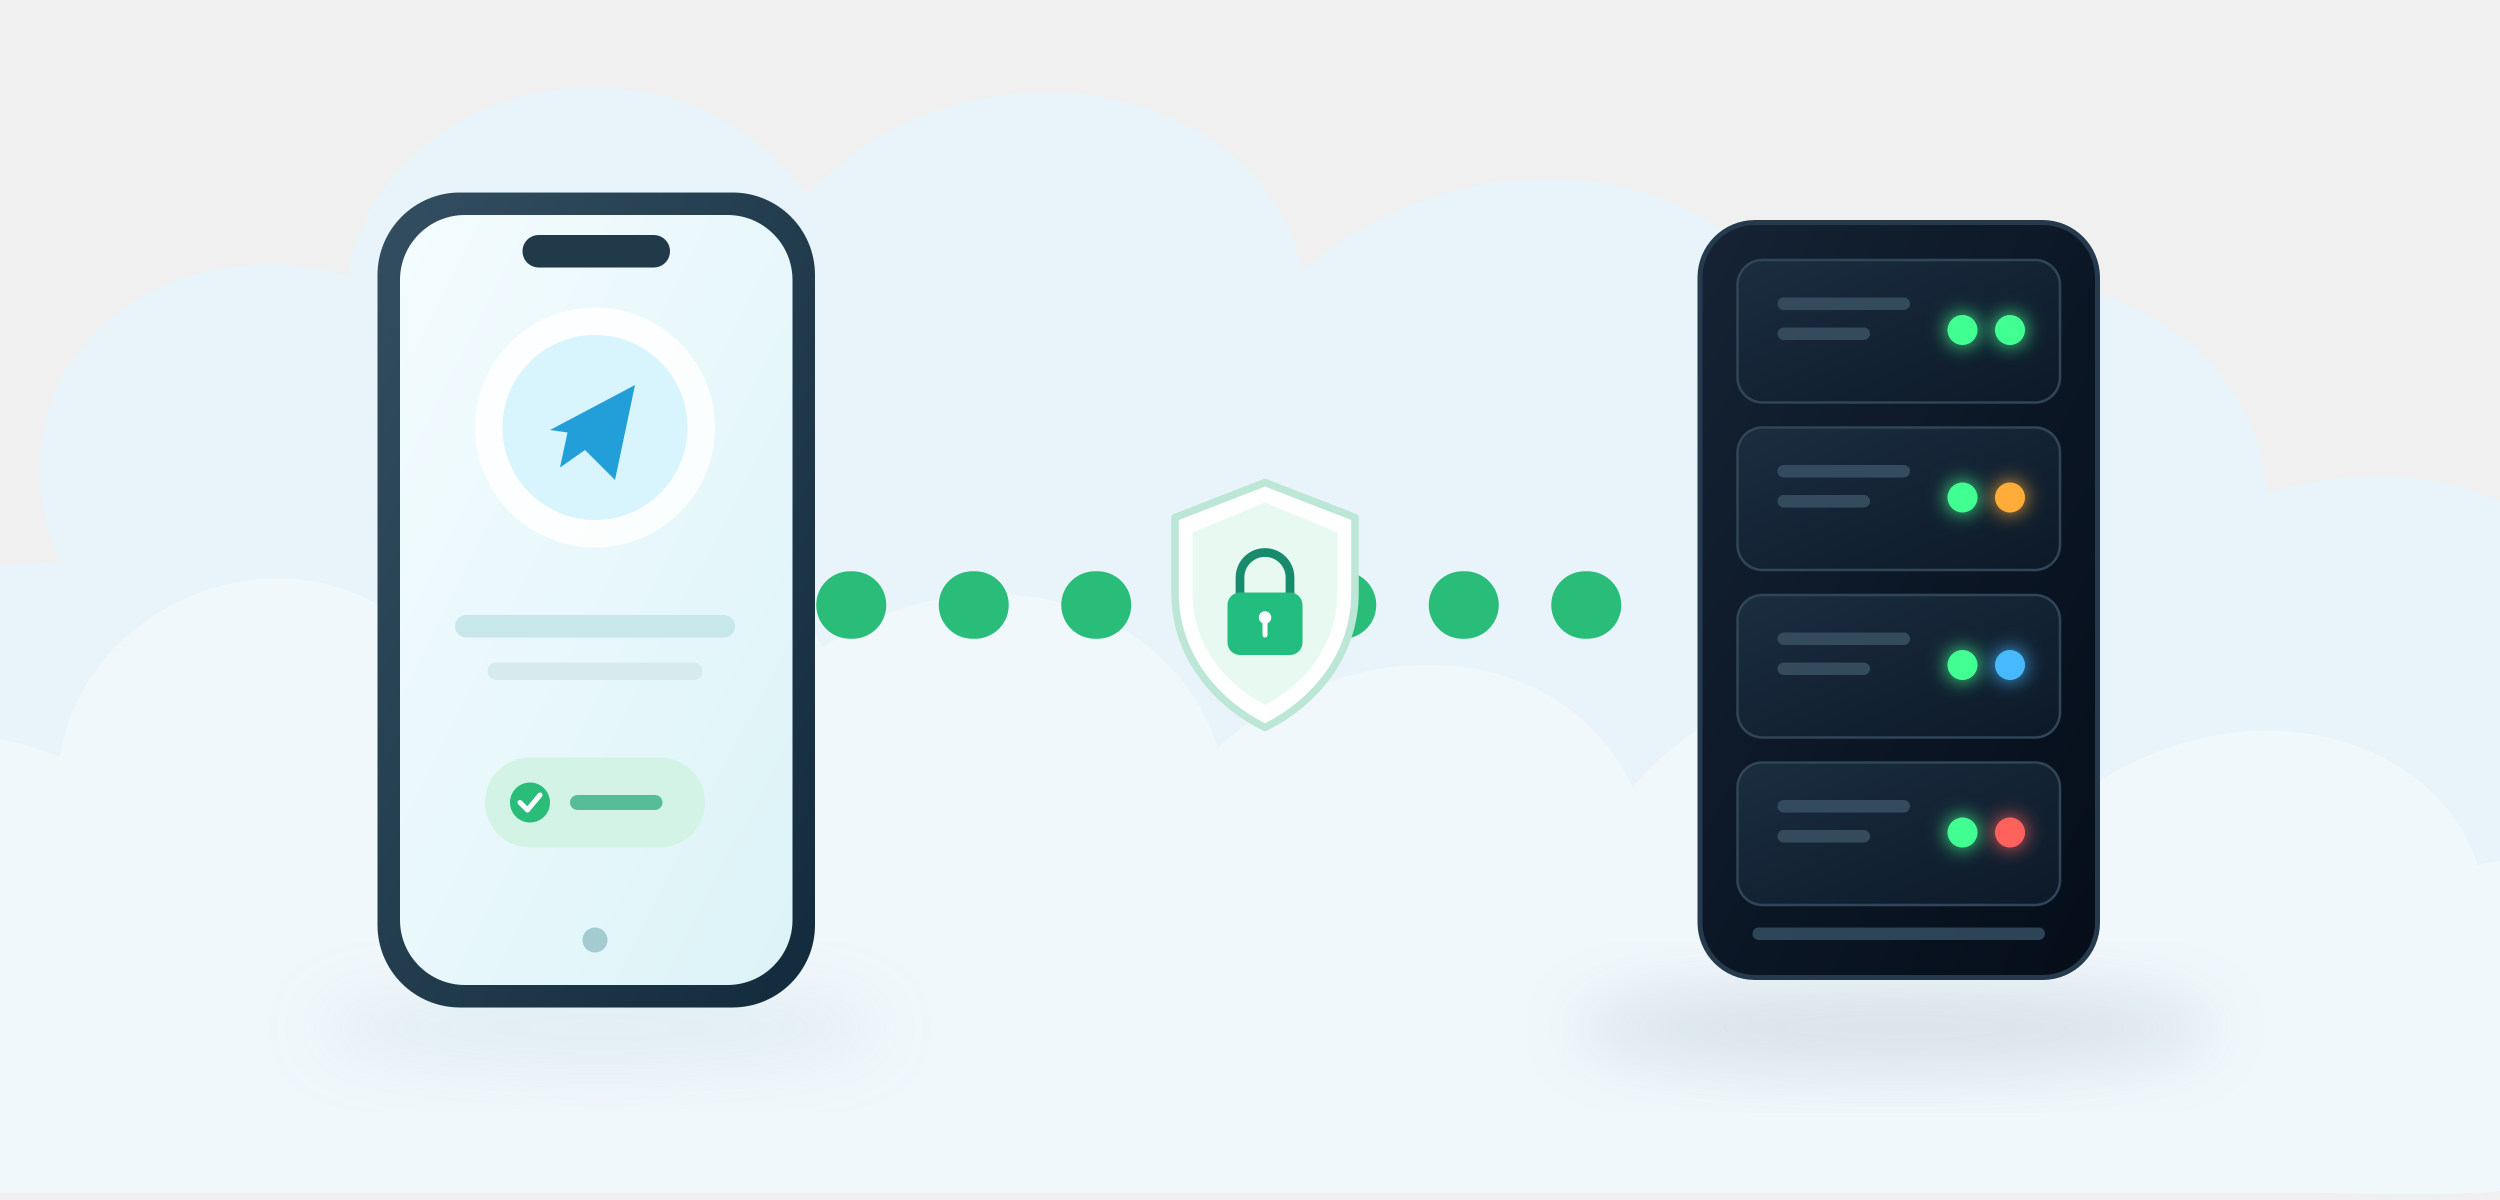
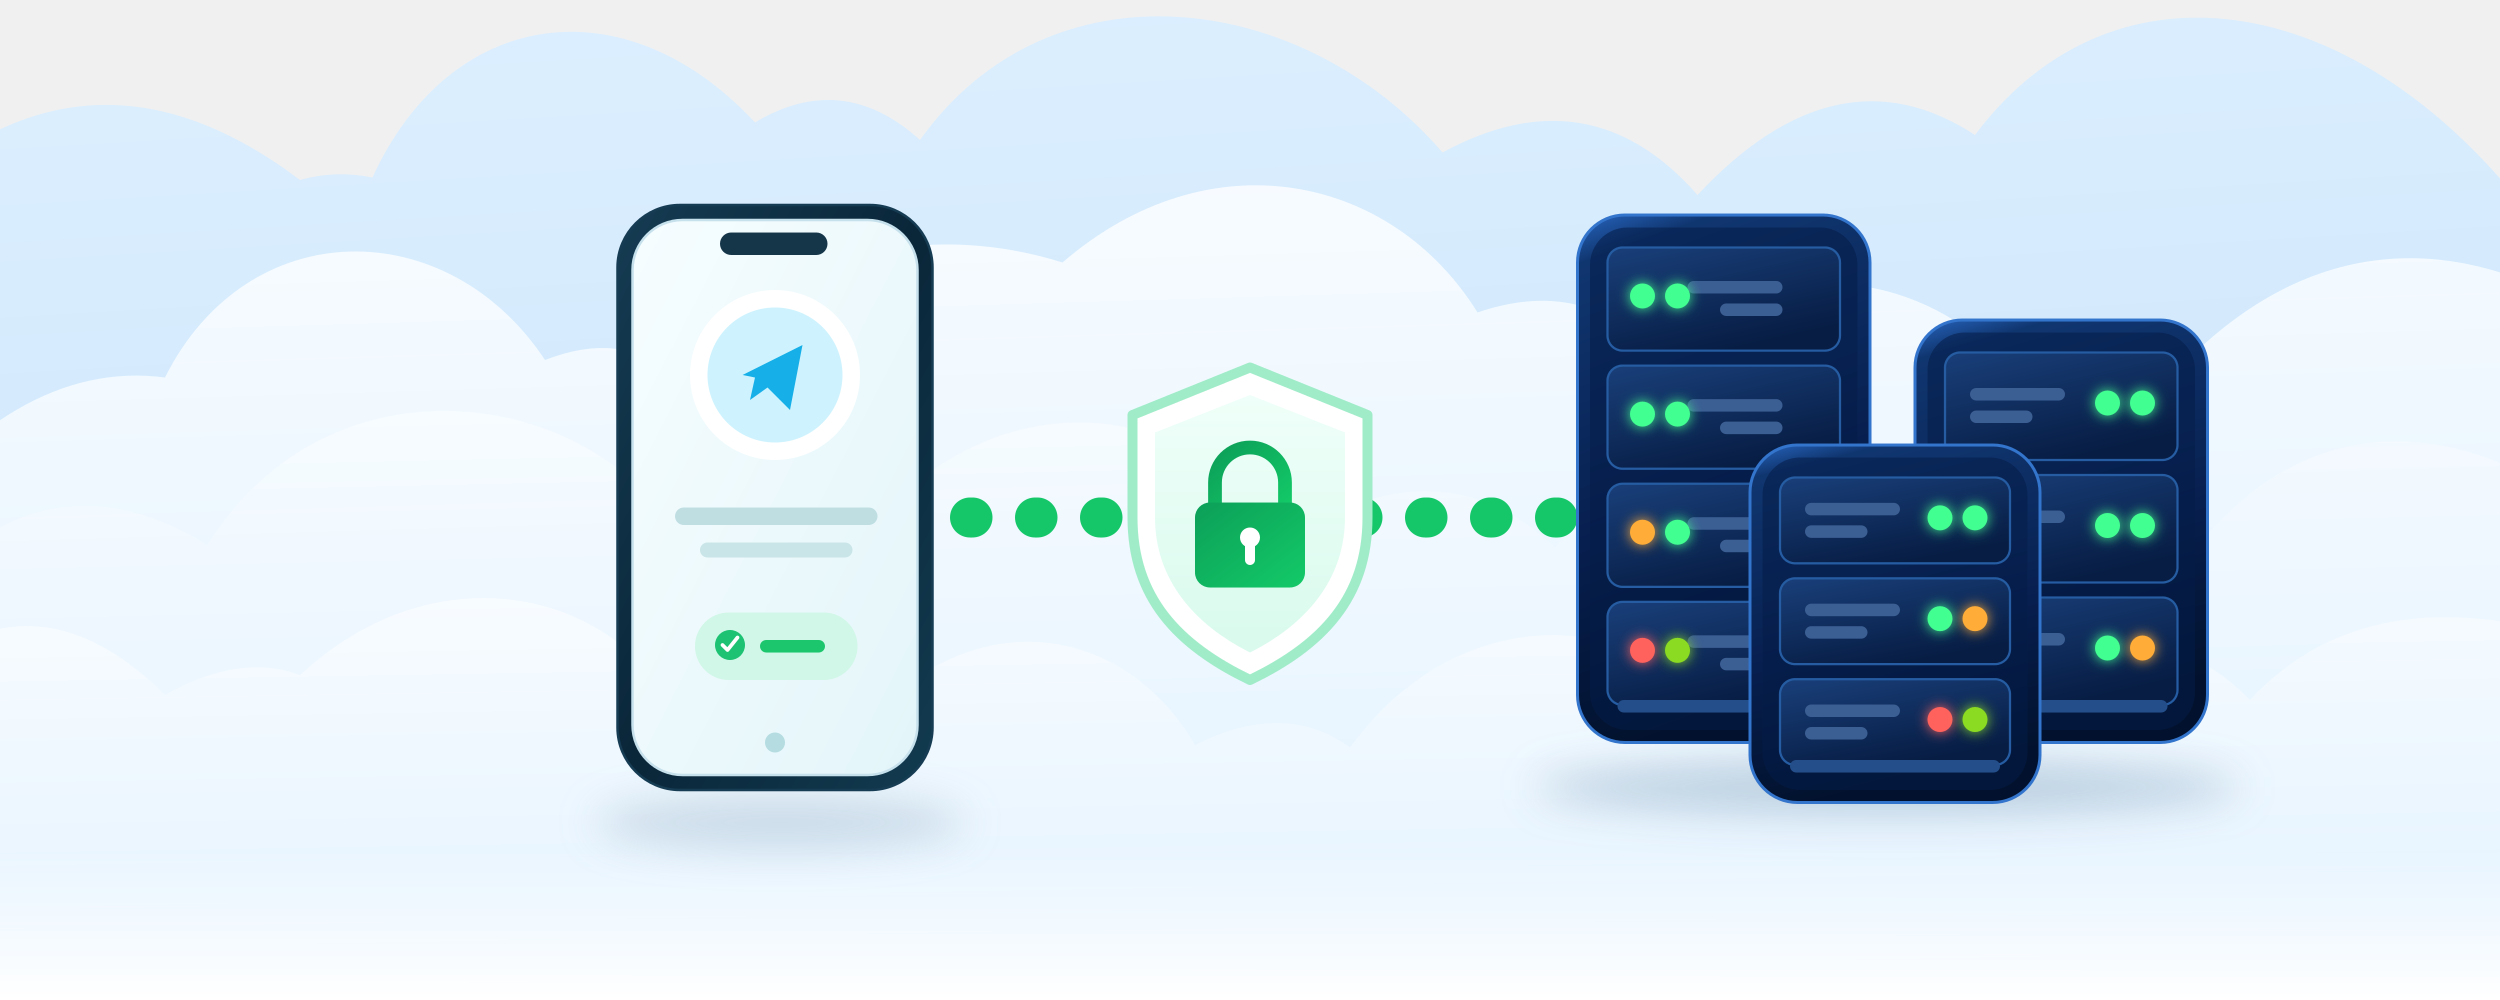
- <svg xmlns="http://www.w3.org/2000/svg" viewBox="0 0 1000 480" role="img" aria-labelledby="title desc">
+ <svg xmlns="http://www.w3.org/2000/svg" viewBox="0 0 1000 400" role="img" aria-labelledby="title desc">
  <style>
- .phone{animation:float 4s ease-in-out infinite}.server{animation:float 5s ease-in-out -1.5s infinite}
- .cloud-back{animation:cloud-drift 12s ease-in-out infinite alternate}.cloud-front{animation:cloud-drift 9s ease-in-out -4s infinite alternate-reverse}
- .connection{stroke-dasharray:1 48;animation:flow 1.8s ease-in-out infinite alternate}
+ .phone{animation:float 4s ease-in-out infinite}.server{animation:float 5s ease-in-out -1.5s infinite}.server-right{animation-delay:-3s}.server-front{animation-duration:4.5s;animation-delay:-.8s}
+ .cloud-back{animation:cloud-drift 12s ease-in-out infinite alternate}.cloud-middle{animation:cloud-drift 15s ease-in-out -6s infinite alternate-reverse}.cloud-front{animation:cloud-drift 9s ease-in-out -4s infinite alternate-reverse}
+ .connection{stroke-dasharray:1 25;animation:flow 1.8s ease-in-out infinite alternate}
.light{animation:blink 2.2s ease-in-out infinite;filter:url(#light-glow)}.light:nth-child(2n){animation-delay:-.8s}.light:nth-child(3n){animation-delay:-1.6s}.light:nth-child(5n){animation-duration:3.1s}
- .lock{animation:pulse 3s ease-in-out infinite;transform-origin:505px 241px}
- @keyframes cloud-drift{from{transform:translate(-24px,8px)}to{transform:translate(24px,-8px)}}
- @keyframes float{50%{transform:translateY(-8px)}}@keyframes flow{from{stroke-dashoffset:0}to{stroke-dashoffset:-72}}@keyframes blink{0%,100%{opacity:1}43%{opacity:.22}56%{opacity:1}73%{opacity:.46}}@keyframes pulse{50%{transform:scale(1.06)}}
- @media(prefers-reduced-motion:reduce){.phone,.server,.connection,.light,.lock,.cloud-back,.cloud-front{animation:none!important}}
+ .lock{animation:pulse 3s ease-in-out infinite;transform-origin:500px 207px}
+ @keyframes cloud-drift{from{transform:translate(-16px,4px)}to{transform:translate(16px,-5px)}}
+ @keyframes float{50%{transform:translateY(-5px)}}@keyframes flow{from{stroke-dashoffset:0}to{stroke-dashoffset:-52}}@keyframes blink{0%,100%{opacity:1}43%{opacity:.25}56%{opacity:1}73%{opacity:.5}}@keyframes pulse{50%{transform:scale(1.04)}}
+ @media(prefers-reduced-motion:reduce){.phone,.server,.connection,.light,.lock,.cloud-back,.cloud-middle,.cloud-front{animation:none!important}}
</style>
  <defs>
    <linearGradient id="phone-body" x2="1" y2="1">
-       <stop stop-color="#334e60" />
-       <stop offset="1" stop-color="#112b3c" />
+       <stop stop-color="#153c53" />
+       <stop offset=".5" stop-color="#0a2639" />
+       <stop offset="1" stop-color="#123b50" />
    </linearGradient>
    <linearGradient id="screen" x2="1" y2="1">
-       <stop stop-color="#f4fcff" />
-       <stop offset="1" stop-color="#dcf3f7" />
+       <stop stop-color="#f6fdff" />
+       <stop offset="1" stop-color="#e3f5f9" />
    </linearGradient>
-     <linearGradient id="server-body" x2="1" y2="1">
-       <stop stop-color="#152334" />
-       <stop offset=".55" stop-color="#0b1625" />
-       <stop offset="1" stop-color="#050d19" />
+     <linearGradient id="server-body" x1="0" y1="0" x2="0.2" y2="1">
+       <stop stop-color="#2867c2" />
+       <stop offset=".09" stop-color="#103670" />
+       <stop offset=".6" stop-color="#071f4f" />
+       <stop offset="1" stop-color="#02122e" />
    </linearGradient>
-     <linearGradient id="server-bay" x2="1" y2="1">
-       <stop stop-color="#1b2d40" />
-       <stop offset="1" stop-color="#0c1928" />
+     <linearGradient id="server-bay" x2=".5" y2="1">
+       <stop stop-color="#193f7a" />
+       <stop offset="1" stop-color="#071d44" />
    </linearGradient>
-     <filter id="shadow" x="-40%" y="-50%" width="180%" height="200%">
-       <feGaussianBlur stdDeviation="13" />
+     <linearGradient id="cloud-blue" x2=".2" y2="1">
+       <stop stop-color="#dcefff" />
+       <stop offset="1" stop-color="#cde6fa" />
+     </linearGradient>
+     <linearGradient id="cloud-white" x2=".1" y2="1">
+       <stop stop-color="#f8fcff" />
+       <stop offset="1" stop-color="#e0f1ff" />
+     </linearGradient>
+     <linearGradient id="shield-fill" x2="0" y2="1">
+       <stop stop-color="#effff9" />
+       <stop offset="1" stop-color="#d9faed" />
+     </linearGradient>
+     <linearGradient id="lock-fill" x2="1" y2="1">
+       <stop stop-color="#0c9f58" />
+       <stop offset="1" stop-color="#13ca68" />
+     </linearGradient>
+     <linearGradient id="bottom-fade" x2="0" y2="1">
+       <stop stop-color="white" stop-opacity="0" />
+       <stop offset="1" stop-color="white" />
+     </linearGradient>
+     <filter id="shadow" x="-50%" y="-100%" width="200%" height="300%">
+       <feGaussianBlur stdDeviation="8" />
    </filter>
-     <filter id="light-glow" x="-250%" y="-250%" width="600%" height="600%">
-       <feGaussianBlur in="SourceGraphic" stdDeviation="4" result="blur" />
+     <filter id="light-glow" x="-150%" y="-150%" width="400%" height="400%">
+       <feGaussianBlur stdDeviation="2.5" result="blur" />
      <feMerge>
        <feMergeNode in="blur" />
        <feMergeNode in="SourceGraphic" />
      </feMerge>
    </filter>
  </defs>
-   <g class="cloud-back" fill="#e7f4f9" opacity=".9">
-     <path d="M-60 350 C-110 296 -60 221 24 225 C-8 149 60 89 139 110 C154 29 271 6 323 78 C385 10 505 31 521 108 C591 48 700 64 724 140 C796 83 901 119 907 197 C1000 170 1070 230 1050 310 C1117 370 1050 455 970 440 H22 C-56 453 -112 400 -60 350Z" />
+   <g class="cloud-back" fill="url(#cloud-blue)">
+     <path d="M-50 90 Q30 4 120 72 Q134 68 149 71 C180 3 250 -7 302 49 Q337 28 368 56 C420 -17 521 -4 577 61 Q636 29 679 78 Q735 18 790 54 C846 -21 947 -5 1018 94 L1050 330 H-50Z" />
  </g>
-   <g class="cloud-front" fill="#f1f9fc" opacity=".95">
-     <path d="M-100 374 C-103 311 -36 277 24 303 C33 242 112 208 163 250 C206 188 298 193 329 259 C394 216 469 242 487 299 C546 248 627 258 653 315 C704 255 799 260 827 322 C889 271 973 290 991 346 C1064 330 1119 383 1093 439 C1047 486 977 477 909 477 H-10 C-93 480 -140 422 -100 374Z" />
+   <g class="cloud-middle" fill="url(#cloud-white)">
+     <path d="M-50 219 Q5 143 66 151 C99 85 179 85 218 144 Q249 132 268 150 C323 89 387 93 425 105 C484 54 557 70 591 125 Q632 111 660 139 C707 101 766 107 801 144 Q839 117 877 142 C930 91 989 94 1043 130 V400 H-50Z" />
+     <path d="M-50 261 Q8 172 83 218 C125 150 210 152 255 194 Q309 165 355 203 C413 146 484 168 517 215 Q576 176 622 219 C671 166 747 178 780 231 Q836 187 883 214 C928 162 989 166 1047 214 V400 H-50Z" opacity=".8" />
  </g>
-   <ellipse cx="240" cy="411" rx="114" ry="17" fill="#6999a6" opacity=".12" filter="url(#shadow)" />
-   <ellipse cx="758" cy="411" rx="128" ry="17" fill="#456478" opacity=".16" filter="url(#shadow)" />
-   <path class="connection" d="M340 242 H668" fill="none" stroke="#29bd79" stroke-width="27" stroke-linecap="round" />
+   <g class="cloud-front" fill="url(#cloud-white)">
+     <path d="M-50 284 Q8 220 66 278 Q96 261 120 270 C175 219 247 236 272 287 Q309 267 344 291 C390 239 450 250 478 298 Q514 280 540 299 C583 240 654 242 689 288 Q730 264 764 291 C806 240 866 245 900 280 Q950 226 1045 260 V420 H-50Z" />
+   </g>
+   <rect x="0" y="340" width="1000" height="60" fill="url(#bottom-fade)" />
+   <ellipse cx="312" cy="329" rx="74" ry="10" fill="#6285a0" opacity=".26" filter="url(#shadow)" />
+   <ellipse cx="755" cy="315" rx="141" ry="11" fill="#4a7398" opacity=".3" filter="url(#shadow)" />
+   <path class="connection" d="M388 207 H625" fill="none" stroke="#16c76a" stroke-width="16" stroke-linecap="round" />
  <g class="phone">
-     <rect x="151" y="77" width="175" height="326" rx="33" fill="url(#phone-body)" />
-     <rect x="160" y="86" width="157" height="308" rx="26" fill="url(#screen)" />
-     <rect x="209" y="94" width="59" height="13" rx="6.5" fill="#203a4a" />
-     <circle cx="238" cy="376" r="5" fill="#a3cbd0" />
-     <circle cx="238" cy="171" r="48" fill="#fff" opacity=".84" />
-     <circle cx="238" cy="171" r="37" fill="#d8f4fc" />
-     <path d="M220 172l34-18-8 38-12-12-10 7 3-14z" fill="#229ed9" />
-     <rect x="182" y="246" width="112" height="9" rx="4.5" fill="#c8e7ea" />
-     <rect x="195" y="265" width="86" height="7" rx="3.5" fill="#d7ebed" />
-     <rect x="194" y="303" width="88" height="36" rx="18" fill="#d4f3e7" />
-     <circle cx="212" cy="321" r="8" fill="#29bd79" />
-     <path d="M208 321l3 3 5-6" fill="none" stroke="white" stroke-width="2" stroke-linecap="round" stroke-linejoin="round" />
-     <rect x="228" y="318" width="37" height="6" rx="3" fill="#57bd98" />
+     <rect x="247" y="82" width="126" height="234" rx="25" fill="url(#phone-body)" stroke="#163c53" />
+     <rect x="253" y="88" width="114" height="222" rx="20" fill="url(#screen)" stroke="#c6e0ec" />
+     <rect x="288" y="93" width="43" height="9" rx="4.5" fill="#153548" />
+     <circle cx="310" cy="150" r="34" fill="#fff" />
+     <circle cx="310" cy="150" r="27" fill="#cef3fe" />
+     <path d="M297 150l24-12-5 26-9-9-7 5 2-9z" fill="#16afe8" />
+     <rect x="270" y="203" width="81" height="7" rx="3.5" fill="#bfdee2" />
+     <rect x="280" y="217" width="61" height="6" rx="3" fill="#cae5e7" />
+     <rect x="278" y="245" width="65" height="27" rx="13.5" fill="#d0f7e7" />
+     <circle cx="292" cy="258" r="6" fill="#1dc273" />
+     <path d="M289 258l2 2 4-5" fill="none" stroke="#fff" stroke-width="1.5" stroke-linecap="round" stroke-linejoin="round" />
+     <rect x="304" y="256" width="26" height="5" rx="2.5" fill="#1bc66d" />
+     <circle cx="310" cy="297" r="4" fill="#b4dce1" />
  </g>
-   <g class="server">
-     <rect x="680" y="89" width="159" height="302" rx="22" fill="url(#server-body)" stroke="#253a4c" stroke-width="2" />
-     <rect x="695" y="104" width="129" height="57" rx="10" fill="url(#server-bay)" stroke="#304658" />
-     <rect x="711" y="119" width="53" height="5" rx="2.5" fill="#344b5d" />
-     <rect x="711" y="131" width="37" height="5" rx="2.5" fill="#344b5d" />
-     <rect x="695" y="171" width="129" height="57" rx="10" fill="url(#server-bay)" stroke="#304658" />
-     <rect x="711" y="186" width="53" height="5" rx="2.5" fill="#344b5d" />
-     <rect x="711" y="198" width="37" height="5" rx="2.5" fill="#344b5d" />
-     <rect x="695" y="238" width="129" height="57" rx="10" fill="url(#server-bay)" stroke="#304658" />
-     <rect x="711" y="253" width="53" height="5" rx="2.5" fill="#344b5d" />
-     <rect x="711" y="265" width="37" height="5" rx="2.5" fill="#344b5d" />
-     <rect x="695" y="305" width="129" height="57" rx="10" fill="url(#server-bay)" stroke="#304658" />
-     <rect x="711" y="320" width="53" height="5" rx="2.5" fill="#344b5d" />
-     <rect x="711" y="332" width="37" height="5" rx="2.5" fill="#344b5d" />
+   <g class="server server-left">
+     <rect x="631" y="86" width="117" height="211" rx="19" fill="url(#server-body)" stroke="#3374cc" stroke-width="1.2" />
+     <rect x="636" y="91" width="107" height="201" rx="15" fill="#031b47" opacity=".55" />
+     <rect x="643" y="99.0" width="93" height="41.25" rx="6" fill="url(#server-bay)" stroke="#255ca2" stroke-width=".9" />
+     <rect x="675" y="112.39" width="38" height="5" rx="2.5" fill="#3b5e93" />
+     <rect x="688" y="121.39" width="25" height="5" rx="2.5" fill="#3b5e93" />
    <g>
-       <circle class="light" cx="785" cy="132" r="6" fill="#43ff91" />
-       <circle class="light" cx="804" cy="132" r="6" fill="#43ff91" />
-       <circle class="light" cx="785" cy="199" r="6" fill="#43ff91" />
-       <circle class="light" cx="804" cy="199" r="6" fill="#ffad38" />
-       <circle class="light" cx="785" cy="266" r="6" fill="#43ff91" />
-       <circle class="light" cx="804" cy="266" r="6" fill="#46baff" />
-       <circle class="light" cx="785" cy="333" r="6" fill="#43ff91" />
-       <circle class="light" cx="804" cy="333" r="6" fill="#ff625d" />
+       <circle class="light" cx="657" cy="118.39" r="5" fill="#43ff91" />
+       <circle class="light" cx="671" cy="118.39" r="5" fill="#43ff91" />
    </g>
-     <rect x="701" y="371" width="117" height="5" rx="2.5" fill="#426074" opacity=".65" />
+     <rect x="643" y="146.25" width="93" height="41.25" rx="6" fill="url(#server-bay)" stroke="#255ca2" stroke-width=".9" />
+     <rect x="675" y="159.64" width="38" height="5" rx="2.5" fill="#3b5e93" />
+     <rect x="688" y="168.64" width="25" height="5" rx="2.5" fill="#3b5e93" />
+     <g>
+       <circle class="light" cx="657" cy="165.64" r="5" fill="#43ff91" />
+       <circle class="light" cx="671" cy="165.64" r="5" fill="#43ff91" />
+     </g>
+     <rect x="643" y="193.5" width="93" height="41.25" rx="6" fill="url(#server-bay)" stroke="#255ca2" stroke-width=".9" />
+     <rect x="675" y="206.89" width="38" height="5" rx="2.5" fill="#3b5e93" />
+     <rect x="688" y="215.89" width="25" height="5" rx="2.5" fill="#3b5e93" />
+     <g>
+       <circle class="light" cx="657" cy="212.89" r="5" fill="#ffad38" />
+       <circle class="light" cx="671" cy="212.89" r="5" fill="#43ff91" />
+     </g>
+     <rect x="643" y="240.75" width="93" height="41.25" rx="6" fill="url(#server-bay)" stroke="#255ca2" stroke-width=".9" />
+     <rect x="675" y="254.14" width="38" height="5" rx="2.5" fill="#3b5e93" />
+     <rect x="688" y="263.14" width="25" height="5" rx="2.5" fill="#3b5e93" />
+     <g>
+       <circle class="light" cx="657" cy="260.14" r="5" fill="#ff625d" />
+       <circle class="light" cx="671" cy="260.14" r="5" fill="#8bdb22" />
+     </g>
+     <rect x="647" y="280" width="85" height="5" rx="2.5" fill="#234e89" />
+   </g>
+   <g class="server server-right">
+     <rect x="766" y="128" width="117" height="169" rx="19" fill="url(#server-body)" stroke="#3374cc" stroke-width="1.2" />
+     <rect x="771" y="133" width="107" height="159" rx="15" fill="#031b47" opacity=".55" />
+     <rect x="778" y="141.0" width="93" height="43.00" rx="6" fill="url(#server-bay)" stroke="#255ca2" stroke-width=".9" />
+     <rect x="788" y="155.21" width="38" height="5" rx="2.5" fill="#3b5e93" />
+     <rect x="788" y="164.21" width="25" height="5" rx="2.5" fill="#3b5e93" />
+     <g>
+       <circle class="light" cx="843" cy="161.21" r="5" fill="#43ff91" />
+       <circle class="light" cx="857" cy="161.21" r="5" fill="#43ff91" />
+     </g>
+     <rect x="778" y="190.0" width="93" height="43.00" rx="6" fill="url(#server-bay)" stroke="#255ca2" stroke-width=".9" />
+     <rect x="788" y="204.21" width="38" height="5" rx="2.5" fill="#3b5e93" />
+     <rect x="788" y="213.21" width="25" height="5" rx="2.5" fill="#3b5e93" />
+     <g>
+       <circle class="light" cx="843" cy="210.21" r="5" fill="#43ff91" />
+       <circle class="light" cx="857" cy="210.21" r="5" fill="#43ff91" />
+     </g>
+     <rect x="778" y="239.0" width="93" height="43.00" rx="6" fill="url(#server-bay)" stroke="#255ca2" stroke-width=".9" />
+     <rect x="788" y="253.21" width="38" height="5" rx="2.5" fill="#3b5e93" />
+     <rect x="788" y="262.21" width="25" height="5" rx="2.5" fill="#3b5e93" />
+     <g>
+       <circle class="light" cx="843" cy="259.21" r="5" fill="#43ff91" />
+       <circle class="light" cx="857" cy="259.21" r="5" fill="#ffad38" />
+     </g>
+     <rect x="782" y="280" width="85" height="5" rx="2.5" fill="#234e89" />
+   </g>
+   <g class="server server-front">
+     <rect x="700" y="178" width="116" height="143" rx="19" fill="url(#server-body)" stroke="#3374cc" stroke-width="1.2" />
+     <rect x="705" y="183" width="106" height="133" rx="15" fill="#031b47" opacity=".55" />
+     <rect x="712" y="191.0" width="92" height="34.33" rx="6" fill="url(#server-bay)" stroke="#255ca2" stroke-width=".9" />
+     <rect x="722" y="201.14" width="38" height="5" rx="2.5" fill="#3b5e93" />
+     <rect x="722" y="210.14" width="25" height="5" rx="2.5" fill="#3b5e93" />
+     <g>
+       <circle class="light" cx="776" cy="207.14" r="5" fill="#43ff91" />
+       <circle class="light" cx="790" cy="207.14" r="5" fill="#43ff91" />
+     </g>
+     <rect x="712" y="231.33" width="92" height="34.33" rx="6" fill="url(#server-bay)" stroke="#255ca2" stroke-width=".9" />
+     <rect x="722" y="241.47" width="38" height="5" rx="2.5" fill="#3b5e93" />
+     <rect x="722" y="250.47" width="25" height="5" rx="2.5" fill="#3b5e93" />
+     <g>
+       <circle class="light" cx="776" cy="247.47" r="5" fill="#43ff91" />
+       <circle class="light" cx="790" cy="247.47" r="5" fill="#ffad38" />
+     </g>
+     <rect x="712" y="271.67" width="92" height="34.33" rx="6" fill="url(#server-bay)" stroke="#255ca2" stroke-width=".9" />
+     <rect x="722" y="281.81" width="38" height="5" rx="2.5" fill="#3b5e93" />
+     <rect x="722" y="290.81" width="25" height="5" rx="2.5" fill="#3b5e93" />
+     <g>
+       <circle class="light" cx="776" cy="287.81" r="5" fill="#ff625d" />
+       <circle class="light" cx="790" cy="287.81" r="5" fill="#8bdb22" />
+     </g>
+     <rect x="716" y="304" width="84" height="5" rx="2.5" fill="#234e89" />
  </g>
  <g class="lock">
-     <path class="shield" d="M506 193 L542 207 V237 C542 262 526 281 506 291 C486 281 470 262 470 237 V207 Z" fill="#fff" stroke="#bce6d6" stroke-width="3" stroke-linejoin="round" />
-     <path d="M506 201 L535 213 V237 C535 257 523 273 506 282 C489 273 477 257 477 237 V213 Z" fill="#e7f9f1" />
-     <path d="M496 238v-7a10 10 0 0 1 20 0v7" fill="none" stroke="#188b6d" stroke-width="3.5" stroke-linecap="round" />
-     <rect x="491" y="237" width="30" height="25" rx="5" fill="#23bd80" />
-     <circle cx="506" cy="247" r="2.5" fill="white" />
-     <path d="M506 249v5" stroke="white" stroke-width="2" stroke-linecap="round" />
+     <path class="shield" d="M500 147 L547 166 V207 C547 239 529 258 500 272 C471 258 453 239 453 207 V166 Z" fill="#fff" stroke="#a0ecc9" stroke-width="4" stroke-linejoin="round" />
+     <path d="M500 158 L538 173 V207 C538 232 522 250 500 261 C478 250 462 232 462 207 V173 Z" fill="url(#shield-fill)" />
+     <path d="M486 204v-11a14 14 0 0 1 28 0v11" fill="none" stroke="url(#lock-fill)" stroke-width="5.5" />
+     <rect x="478" y="201" width="44" height="34" rx="6" fill="url(#lock-fill)" />
+     <circle cx="500" cy="215" r="4" fill="#fff" />
+     <path d="M500 217v7" stroke="#fff" stroke-width="4" stroke-linecap="round" />
  </g>
</svg>
